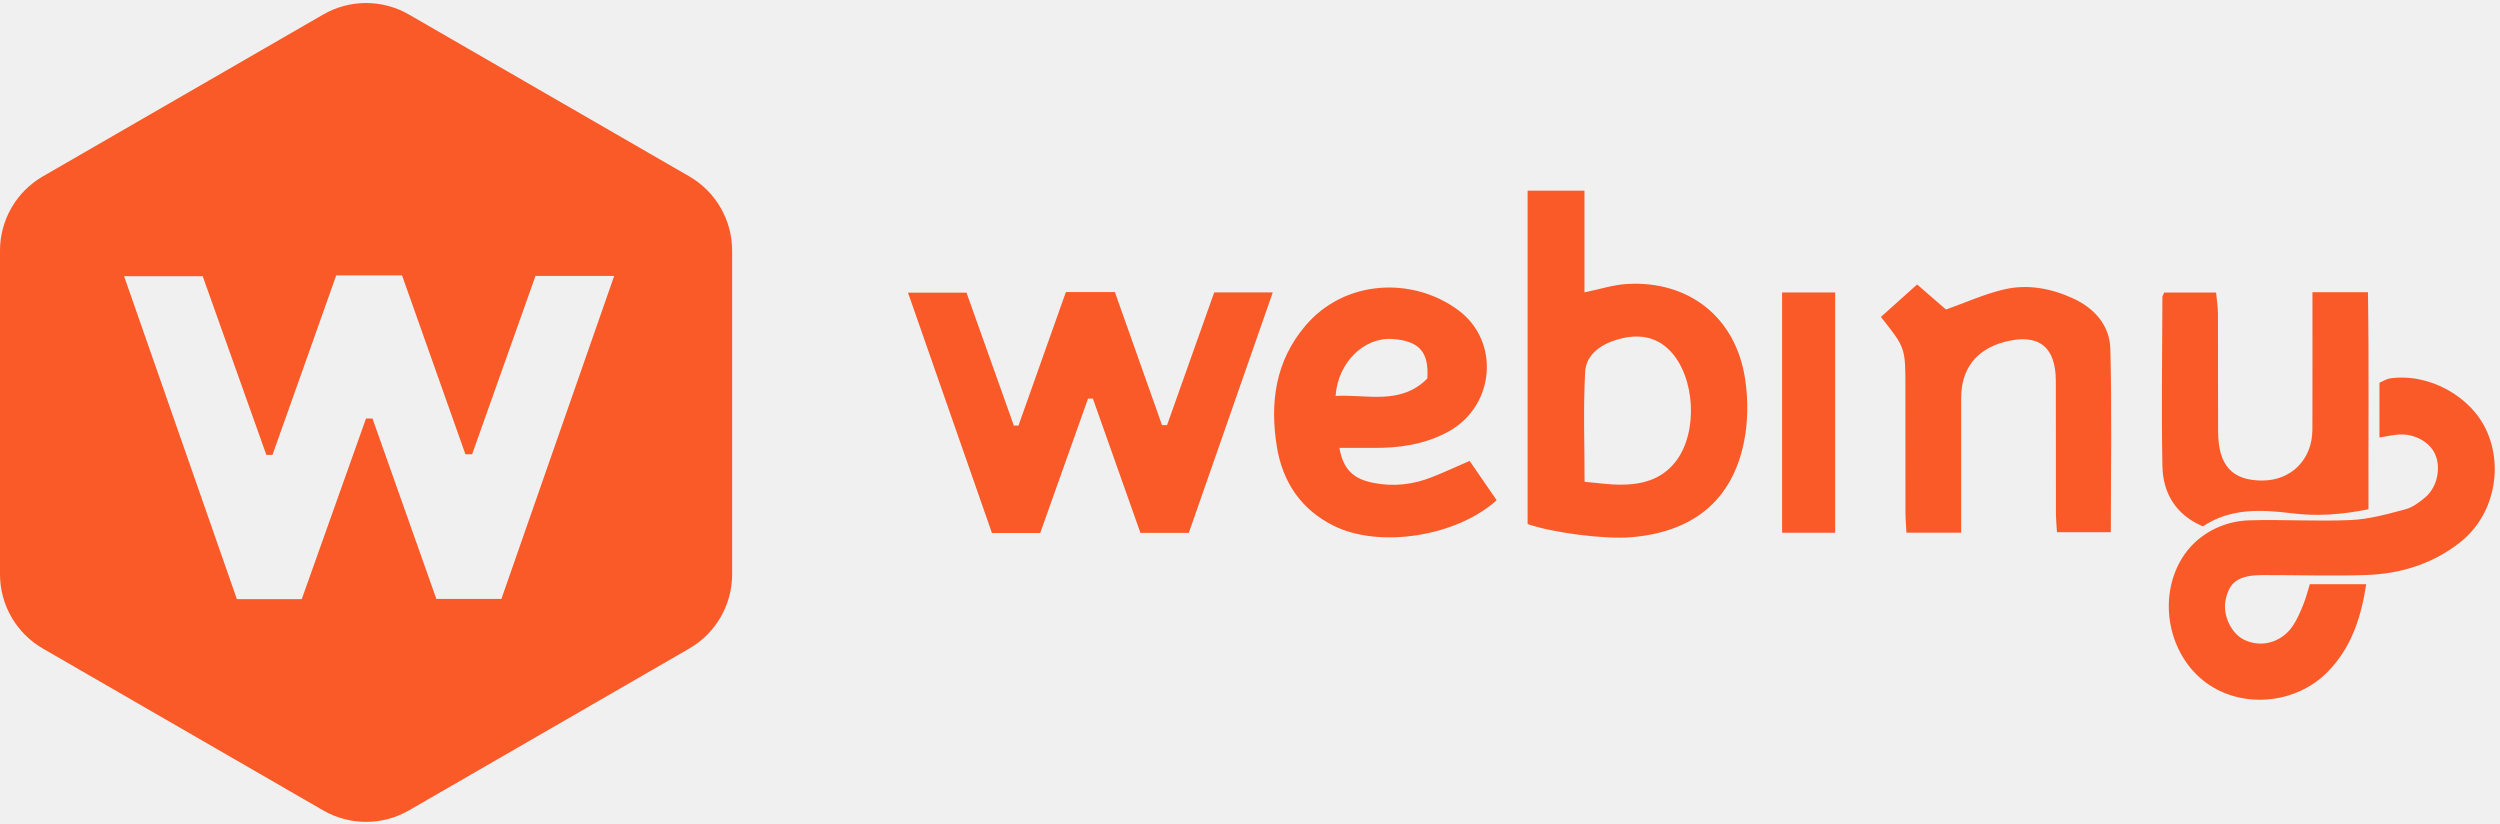
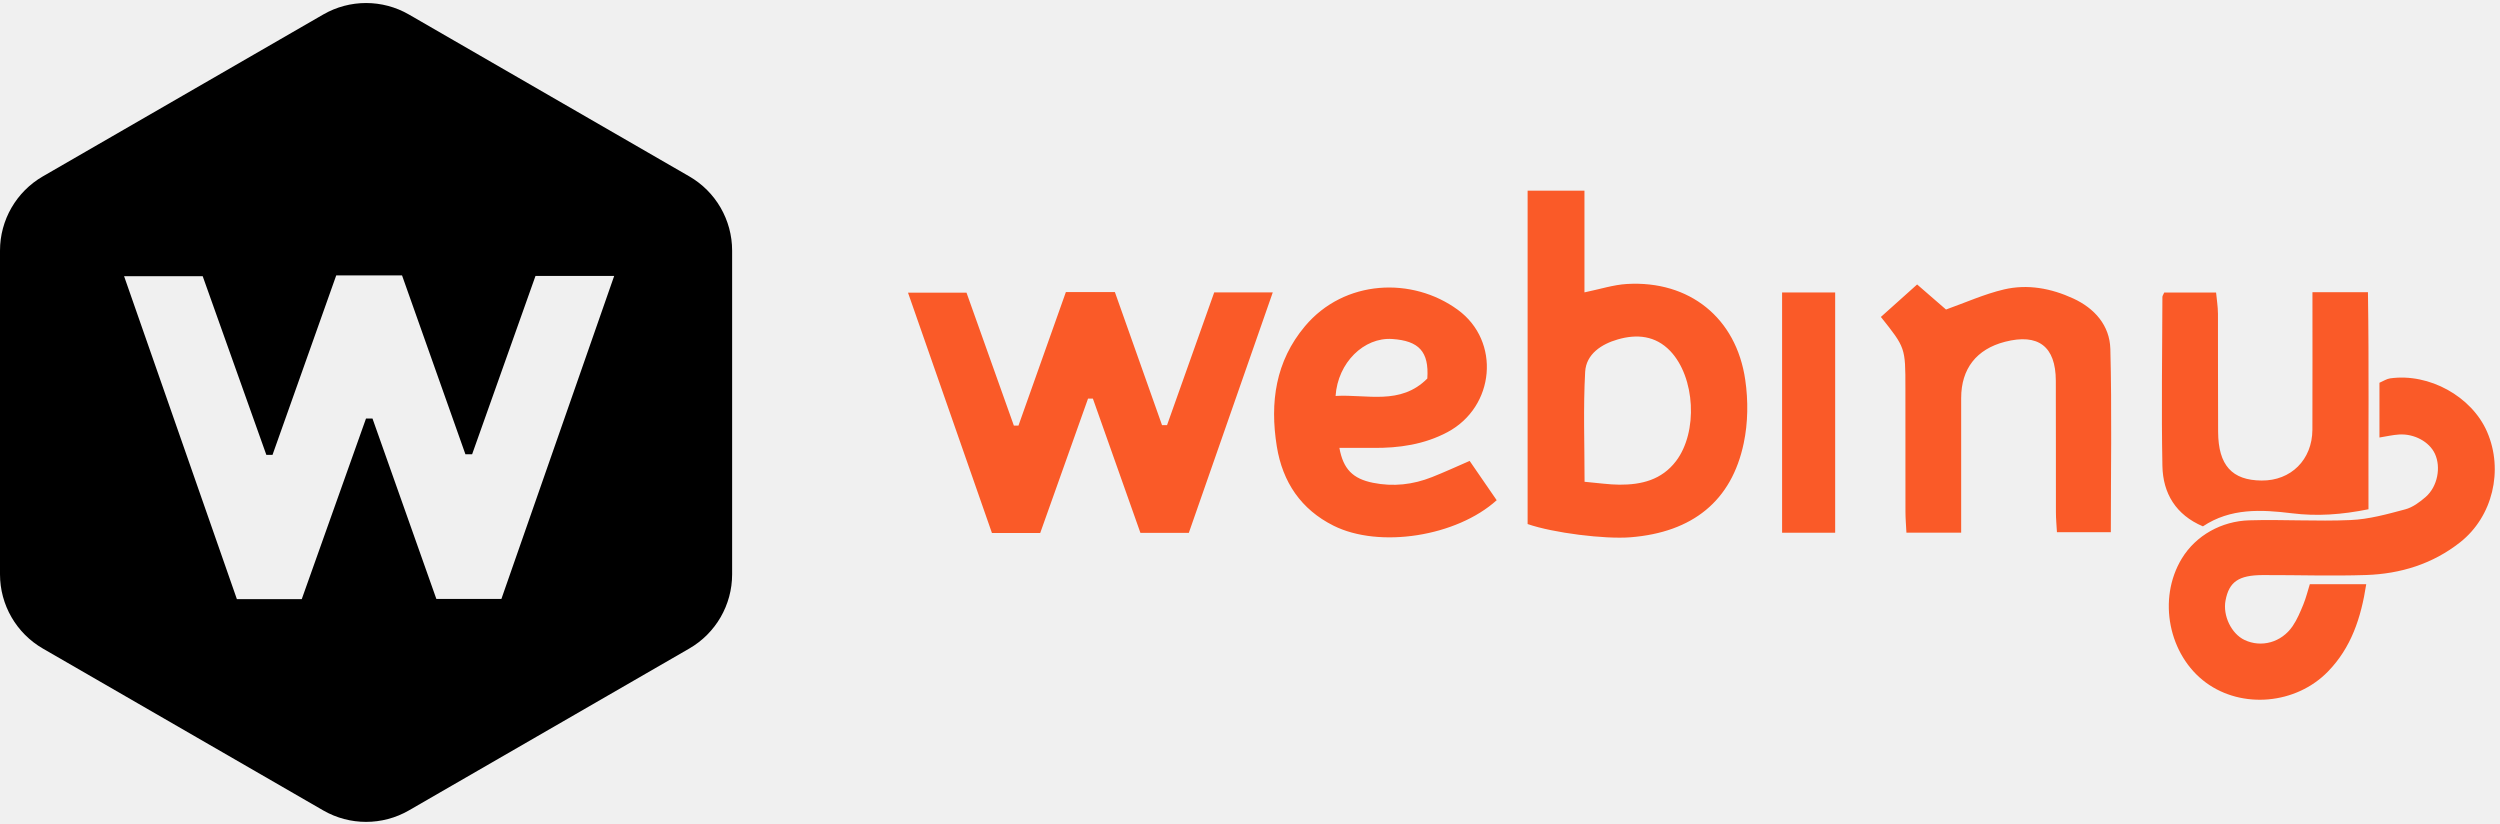
<svg xmlns="http://www.w3.org/2000/svg" xmlns:xlink="http://www.w3.org/1999/xlink" width="413px" height="136px" viewBox="0 0 413 136" version="1.1">
  <defs>
    <path d="M113.865,106.641 L67.556,133.378 C63.174,135.908 57.775,135.908 53.392,133.378 L7.082,106.641 C2.7,104.11 -4.91085111e-15,99.435 -4.60099098e-15,94.375 L-1.32667732e-15,40.901 C-1.01681719e-15,35.841 2.7,31.165 7.082,28.635 L53.392,1.898 C57.775,-0.633 63.174,-0.633 67.556,1.898 L113.865,28.635 C118.248,31.165 120.948,35.841 120.948,40.901 L120.948,94.375 C120.948,99.435 118.248,104.11 113.865,106.641 Z M88.464,45.083 C84.991,54.883 81.493,64.707 77.996,74.541 L76.886,74.541 C73.401,64.683 69.903,54.835 66.418,45 L55.544,45 C52.011,54.943 48.514,64.79 45.017,74.649 L44.002,74.649 C40.457,64.694 36.912,54.74 33.486,45.131 L20.5,45.131 C26.815,63.214 32.973,80.843 39.132,98.473 L49.851,98.473 L60.462,68.645 L61.537,68.645 C65.081,78.647 68.615,88.662 72.088,98.449 L82.83,98.449 C89.013,80.748 95.172,63.107 101.463,45.083 L88.464,45.083 Z" id="path-1" />
  </defs>
-   <g id="Page-3" stroke="none" stroke-width="1" fill="none" fill-rule="evenodd">
-     <g id="Webiny-Logo-Icon" transform="translate(-95, -227)">
-       <g id="Logo" transform="translate(95, 226.5985)">
+   <g id="Page-3" stroke="none" stroke-width="1" fill="currentColor">
+     <g id="Webiny-Logo-Icon" transform="translate(-95, -227)" fill="currentColor">
+       <g id="Logo" transform="translate(95, 226.5985)" fill="currentColor">
        <path d="M266.606,87.284 L266.606,96.052 L306.3,96.052 L306.3,87.284 L266.606,87.284 Z M306.345,184.067 L306.345,174.899 C298.509,174.899 291.064,174.916 283.619,174.89 C278.67,174.863 275.188,171.345 275.233,166.503 C275.268,161.616 277.747,159.351 283.255,159.316 C289.767,159.271 296.288,159.316 302.8,159.289 C303.982,159.28 305.163,159.085 306.291,158.979 L306.291,150.414 C305.936,150.263 305.749,150.112 305.562,150.112 C296.261,150.086 286.942,149.934 277.64,150.112 C273.11,150.201 269.565,152.333 267.663,156.802 C270.711,161.376 270.444,166.441 269.822,171.514 C269.307,175.654 269.591,179.704 270.488,184.155 C282.482,184.12 294.387,184.253 306.345,184.067 L306.345,184.067 Z M296.981,141.512 C300.837,141.405 303.671,138.936 305.305,135.391 C306.993,131.731 307.722,127.83 306.798,123.922 C306.033,120.688 304.639,117.605 303.484,114.363 C304.701,112.958 306.087,111.35 307.624,109.592 C305.651,107.397 303.954,105.496 302.258,103.604 C297.176,107.655 297.176,107.655 290.558,107.655 C283.734,107.655 276.903,107.655 270.08,107.664 C268.978,107.664 267.868,107.762 266.623,107.824 L266.623,116.868 L288.861,116.868 C293.693,116.868 296.936,119.391 298.154,124.099 C299.575,129.607 297.398,132.486 291.73,132.504 C284.499,132.53 277.258,132.504 270.017,132.521 C268.916,132.521 267.814,132.628 266.695,132.69 L266.695,141.592 C276.947,141.592 286.968,141.77 296.981,141.512 L296.981,141.512 Z M298.615,22.893 C298.313,27.281 296.537,28.978 292.085,28.675 C287.617,24.233 289.51,18.717 289.207,13.52 C294.724,13.892 298.935,18.219 298.615,22.893 L298.615,22.893 Z M278.475,35.668 C277.498,33.42 276.592,31.457 275.801,29.449 C274.548,26.304 274.184,23.044 274.859,19.703 C275.526,16.38 277.116,14.781 280.625,14.15 C280.625,16.043 280.634,17.873 280.625,19.694 C280.581,23.994 281.185,28.169 283.228,32.007 C287.413,39.852 298.243,40.82 303.431,33.722 C308.939,26.197 308.468,14.968 300.729,8.464 C294.929,3.596 288.141,2.645 280.874,3.81 C274.939,4.768 270.453,7.833 267.779,13.173 C263.977,20.76 265.994,33.509 271.981,40.136 C274.131,38.653 276.307,37.151 278.475,35.668 L278.475,35.668 Z M283.272,203.754 C289.119,201.222 293.018,194.185 292.112,187.736 C292.032,187.158 291.668,186.626 291.384,185.968 L282.34,185.968 C282.535,187.185 282.775,188.189 282.837,189.202 C282.997,191.742 281.62,194.23 279.639,195.136 C277.418,196.158 274.247,195.572 272.532,193.617 C271.67,192.631 270.799,191.459 270.471,190.223 C269.68,187.256 268.827,184.218 268.703,181.17 C268.463,175.6 268.827,170.003 268.659,164.424 C268.516,159.911 266.206,155.665 262.351,153.319 C255.652,149.25 246.36,151.16 241.846,157.308 C237.467,163.278 238.248,172.18 243.685,177.466 C247.603,181.278 252.489,182.921 258.104,183.783 L258.104,174.463 C257.091,174.143 255.892,173.859 254.764,173.397 C253.528,172.891 252.268,172.366 251.174,171.62 C248.474,169.772 247.586,166.45 248.891,163.687 C249.922,161.501 252.916,160.062 255.43,160.542 C258.513,161.128 259.606,162.71 259.615,166.725 C259.632,172.411 259.436,178.096 259.624,183.774 C259.819,189.46 261.453,194.772 265.043,199.312 C269.271,204.669 276.929,206.499 283.272,203.754 L283.272,203.754 Z M278.449,69.765 C275.33,67.392 274.53,64.052 274.548,60.418 C274.558,58.668 274.833,56.918 275.028,54.653 C281.238,54.653 287.226,54.422 293.187,54.751 C296.146,54.91 297.789,57.487 298.553,60.161 C299.451,63.279 299.192,66.344 296.652,68.788 C292.307,72.945 283.255,73.416 278.449,69.765 L278.449,69.765 Z M291.864,81.198 C302.134,79.715 308.308,71.941 307.704,61.644 C307.57,59.415 306.851,57.22 306.318,54.635 L323.117,54.635 L323.117,45.244 L268.045,45.244 C266.58,49.455 265.514,57.993 265.86,62.266 C266.686,72.483 271.848,78.95 281.416,80.949 C284.783,81.66 288.452,81.695 291.864,81.198 L291.864,81.198 Z M306.309,-6.531 C299.015,-9.117 291.704,-11.72 284.383,-14.323 L284.383,-15.149 C291.721,-17.743 299.051,-20.346 306.371,-22.94 L306.371,-31.034 C298.971,-33.664 291.641,-36.266 284.303,-38.87 L284.303,-39.625 C291.713,-42.264 299.122,-44.902 306.273,-47.452 L306.273,-57.117 C292.814,-52.418 279.692,-47.834 266.571,-43.25 L266.571,-35.272 L288.772,-27.373 L288.772,-26.574 C281.327,-23.936 273.873,-21.306 266.588,-18.72 L266.588,-10.725 C279.763,-6.123 292.894,-1.539 306.309,3.143 L306.309,-6.531 Z" id="Fill-15" fill="#FA5A28" transform="translate(281.0682, 73.95074) rotate(-90) translate(-281.0682, -73.95074) " />
        <g id="Webiny-Icon-Orange" transform="translate(-0, 0.901508)">
          <mask id="mask-2" fill="white">
            <use xlink:href="#path-1" />
          </mask>
-           <use id="Mask" fill="#FA5A28" fill-rule="evenodd" xlink:href="#path-1" />
+           <use id="Mask" fill="currentColor" xlink:href="#path-1" />
          <g id="Orange" mask="url(#mask-2)" />
        </g>
      </g>
    </g>
  </g>
</svg>
